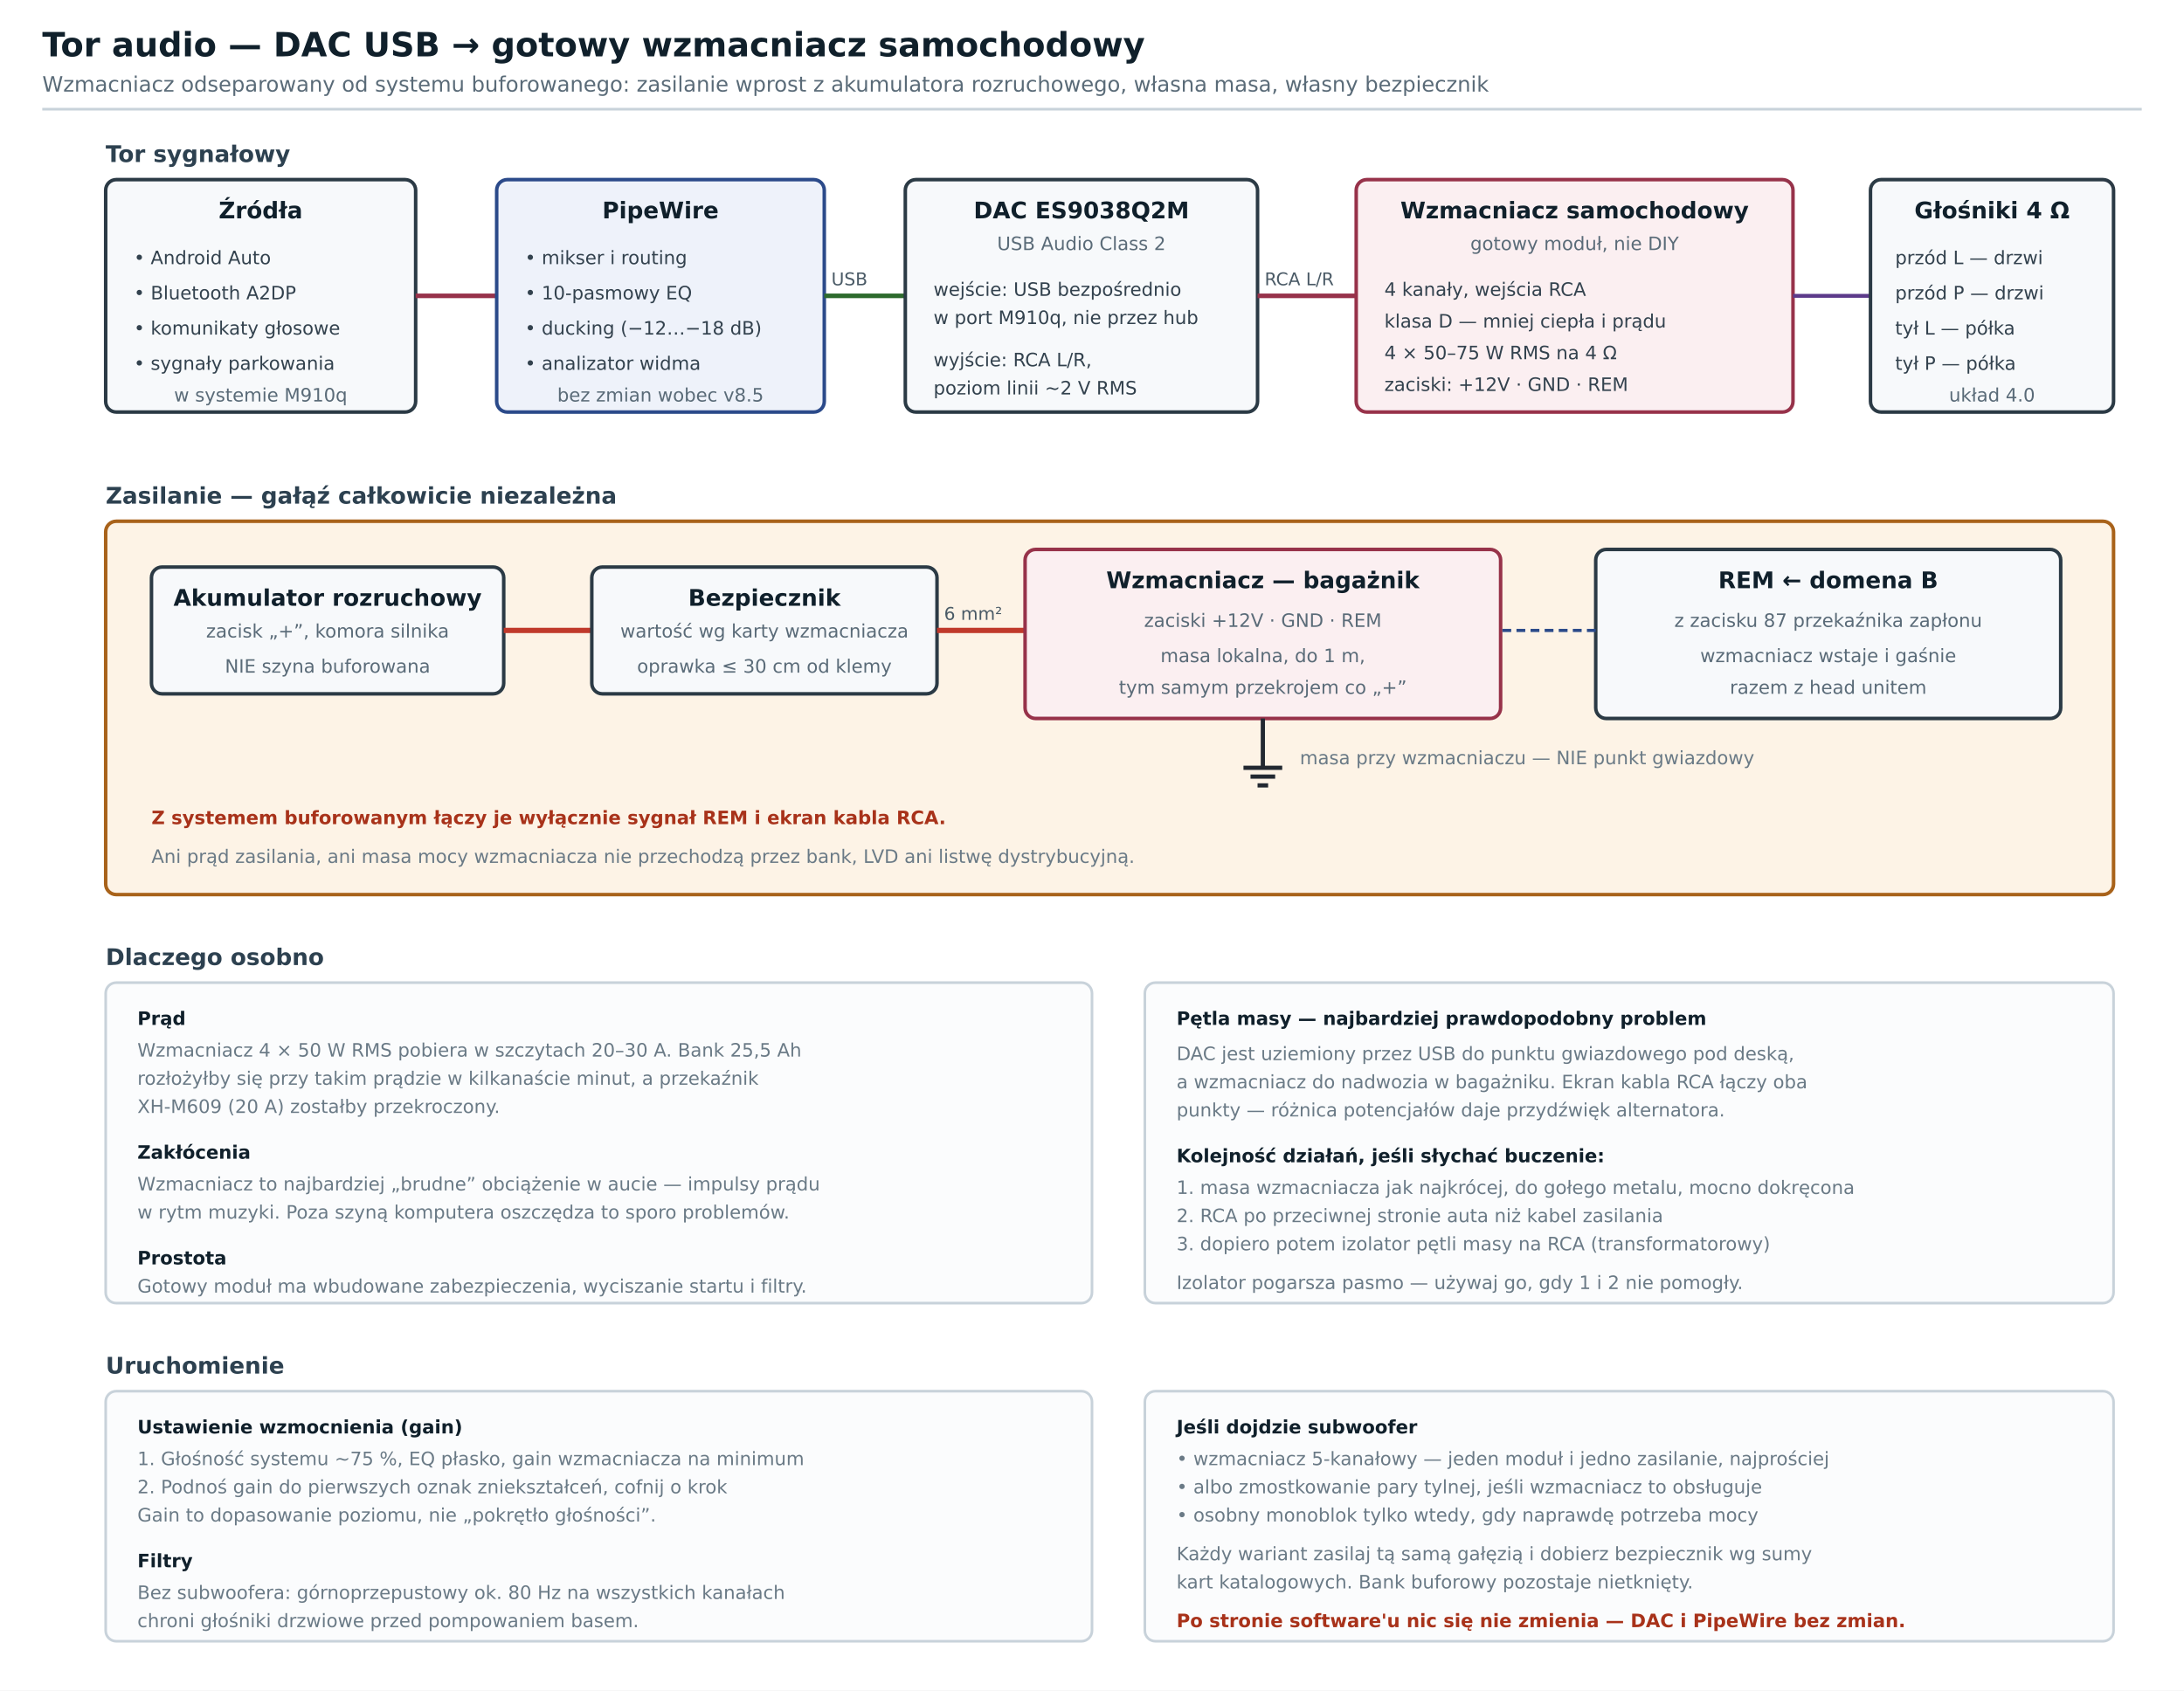
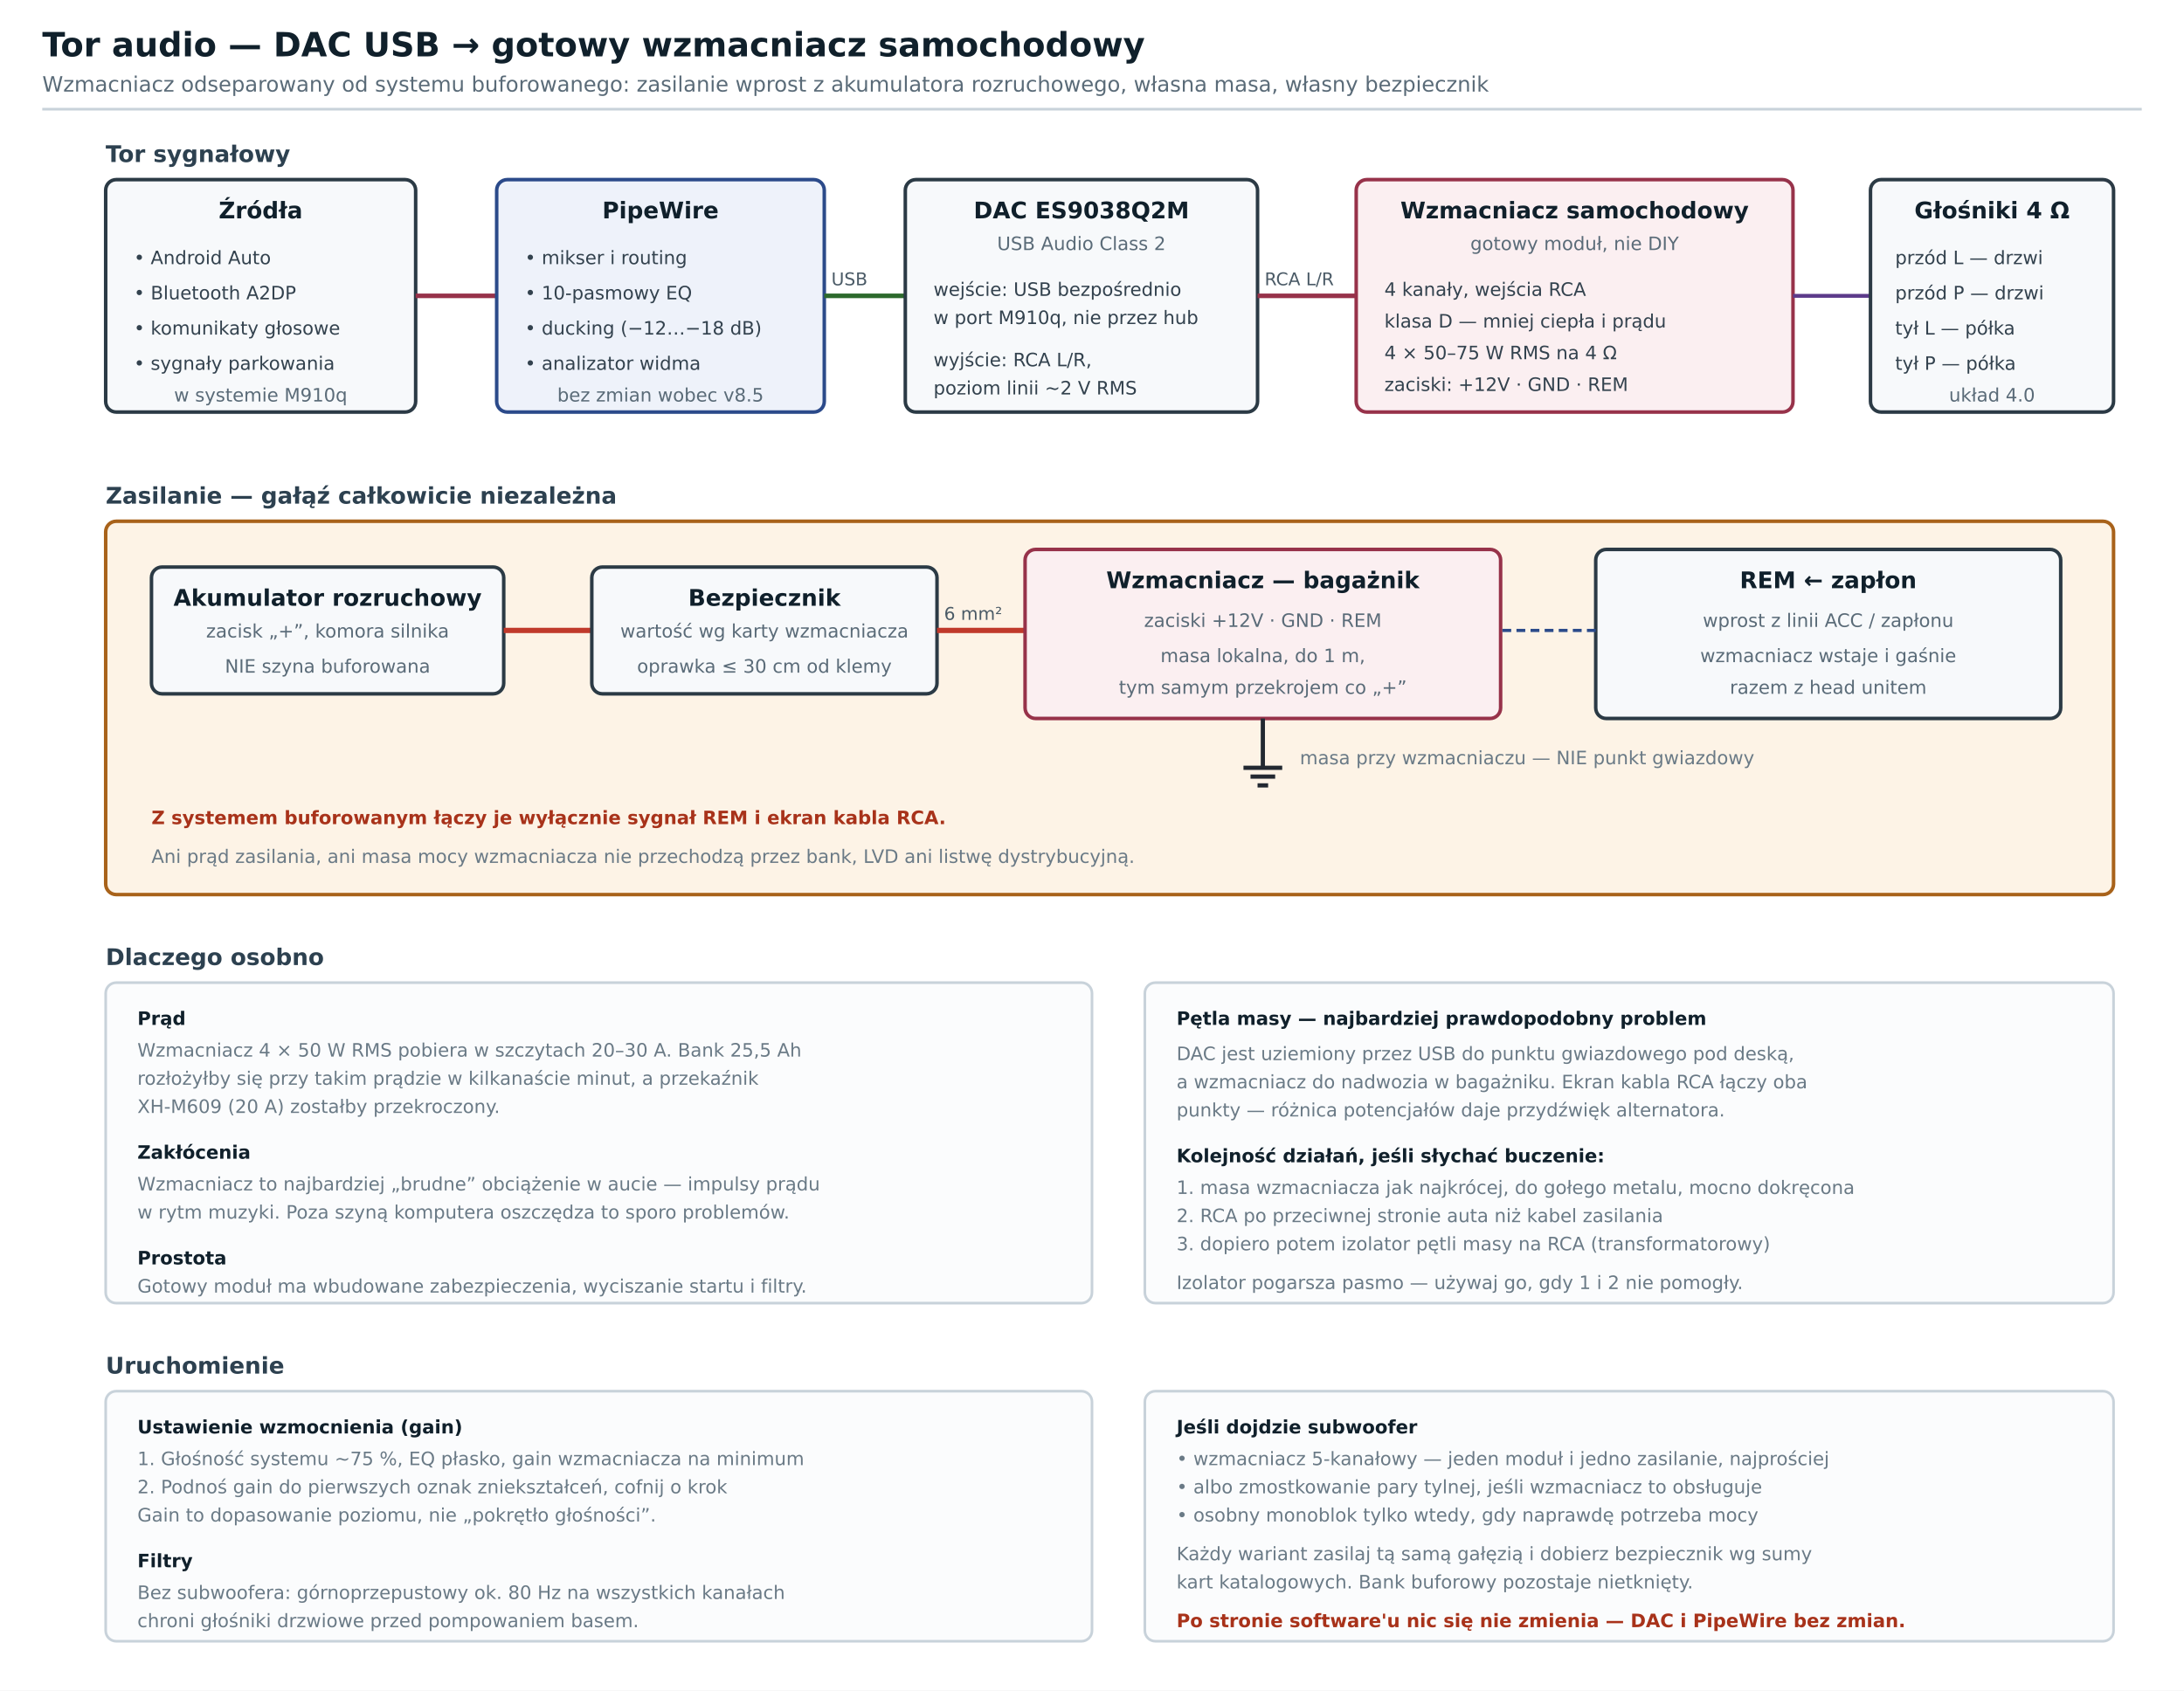
<svg xmlns="http://www.w3.org/2000/svg" width="1240" height="960" viewBox="0 0 1240 960" font-family="DejaVu Sans, Verdana, sans-serif">
  <style>
    .bg    { fill: #ffffff; }
    .mod   { fill: #f7f9fb; stroke: #2b3a45; stroke-width: 2; rx: 6; }
    .modB  { fill: #eef2fa; stroke: #2b4a8a; stroke-width: 2; rx: 6; }
    .modC  { fill: #fbeff1; stroke: #97324a; stroke-width: 2; rx: 6; }
    .modS  { fill: #fdf3e6; stroke: #a8621a; stroke-width: 2; rx: 6; }
    .waud  { stroke: #97324a; stroke-width: 2.6; fill: none; }
    .wusb  { stroke: #2d6a2d; stroke-width: 2.6; fill: none; }
    .wpwr  { stroke: #c0392b; stroke-width: 3; fill: none; }
    .wspk  { stroke: #5c3a8a; stroke-width: 2.2; fill: none; }
    .wsig  { stroke: #2b4a8a; stroke-width: 1.8; fill: none; stroke-dasharray: 5 3; }
    .minus { stroke: #222831; stroke-width: 2.4; fill: none; }
    .ttl   { font-size: 19px; font-weight: bold; fill: #10202b; }
    .sub   { font-size: 12px; fill: #5a6b78; }
    .mt    { font-size: 13px; font-weight: bold; fill: #10202b; text-anchor: middle; }
    .ms    { font-size: 10.5px; fill: #5a6b78; text-anchor: middle; }
    .tl    { font-size: 10.5px; fill: #33424e; }
    .tb    { font-size: 10.5px; font-weight: bold; fill: #10202b; }
    .note  { font-size: 10.5px; fill: #6a7a86; }
    .warn  { font-size: 10.5px; font-weight: bold; fill: #a8321a; }
    .sec   { font-size: 13px; font-weight: bold; fill: #2d4150; }
    .wl    { font-size: 10px; fill: #4a5a66; }
  </style>
  <defs>
    <g id="gnd3">
      <path stroke="#222831" stroke-width="2.4" fill="none" d="M-11 0 L11 0" />
      <path stroke="#222831" stroke-width="2.4" fill="none" d="M-7 5 L7 5" />
      <path stroke="#222831" stroke-width="2.4" fill="none" d="M-3 10 L3 10" />
    </g>
  </defs>
  <rect class="bg" x="0" y="0" width="1240" height="960" />
  <text class="ttl" x="24" y="32">Tor audio — DAC USB → gotowy wzmacniacz samochodowy</text>
  <text class="sub" x="24" y="52">Wzmacniacz odseparowany od systemu buforowanego: zasilanie wprost z akumulatora rozruchowego, własna masa, własny bezpiecznik</text>
  <line x1="24" y1="62" x2="1216" y2="62" stroke="#c8d2da" stroke-width="1.5" />
  <text class="sec" x="60" y="92">Tor sygnałowy</text>
  <rect class="mod" x="60" y="102" width="176" height="132" />
  <text class="mt" x="148" y="124">Źródła</text>
  <text class="tl" x="76" y="150">• Android Auto</text>
  <text class="tl" x="76" y="170">• Bluetooth A2DP</text>
  <text class="tl" x="76" y="190">• komunikaty głosowe</text>
  <text class="tl" x="76" y="210">• sygnały parkowania</text>
  <text class="ms" x="148" y="228">w systemie M910q</text>
  <path class="waud" d="M236 168 L282 168" />
  <rect class="modB" x="282" y="102" width="186" height="132" />
  <text class="mt" x="375" y="124">PipeWire</text>
  <text class="tl" x="298" y="150">• mikser i routing</text>
  <text class="tl" x="298" y="170">• 10-pasmowy EQ</text>
  <text class="tl" x="298" y="190">• ducking (−12…−18 dB)</text>
  <text class="tl" x="298" y="210">• analizator widma</text>
  <text class="ms" x="375" y="228">bez zmian wobec v8.5</text>
  <path class="wusb" d="M468 168 L514 168" />
  <text class="wl" x="472" y="162">USB</text>
  <rect class="mod" x="514" y="102" width="200" height="132" />
  <text class="mt" x="614" y="124">DAC ES9038Q2M</text>
  <text class="ms" x="614" y="142">USB Audio Class 2</text>
  <text class="tl" x="530" y="168">wejście: USB bezpośrednio</text>
  <text class="tl" x="530" y="184">w port M910q, nie przez hub</text>
  <text class="tl" x="530" y="208">wyjście: RCA L/R,</text>
  <text class="tl" x="530" y="224">poziom linii ~2 V RMS</text>
  <path class="waud" d="M714 168 L770 168" />
  <text class="wl" x="718" y="162">RCA L/R</text>
  <rect class="modC" x="770" y="102" width="248" height="132" />
  <text class="mt" x="894" y="124">Wzmacniacz samochodowy</text>
  <text class="ms" x="894" y="142">gotowy moduł, nie DIY</text>
  <text class="tl" x="786" y="168">4 kanały, wejścia RCA</text>
  <text class="tl" x="786" y="186">klasa D — mniej ciepła i prądu</text>
  <text class="tl" x="786" y="204">4 × 50–75 W RMS na 4 Ω</text>
  <text class="tl" x="786" y="222">zaciski: +12V · GND · REM</text>
  <path class="wspk" d="M1018 168 L1062 168" />
  <rect class="mod" x="1062" y="102" width="138" height="132" />
  <text class="mt" x="1131" y="124">Głośniki 4 Ω</text>
  <text class="tl" x="1076" y="150">przód L — drzwi</text>
  <text class="tl" x="1076" y="170">przód P — drzwi</text>
  <text class="tl" x="1076" y="190">tył L — półka</text>
  <text class="tl" x="1076" y="210">tył P — półka</text>
  <text class="ms" x="1131" y="228">układ 4.0</text>
  <text class="sec" x="60" y="286">Zasilanie — gałąź całkowicie niezależna</text>
  <rect class="modS" x="60" y="296" width="1140" height="212" />
  <rect class="mod" x="86" y="322" width="200" height="72" />
  <text class="mt" x="186" y="344">Akumulator rozruchowy</text>
  <text class="ms" x="186" y="362">zacisk „+”, komora silnika</text>
  <text class="ms" x="186" y="382">NIE szyna buforowana</text>
  <path class="wpwr" d="M286 358 L336 358" />
  <rect class="mod" x="336" y="322" width="196" height="72" />
  <text class="mt" x="434" y="344">Bezpiecznik</text>
  <text class="ms" x="434" y="362">wartość wg karty wzmacniacza</text>
  <text class="ms" x="434" y="382">oprawka ≤ 30 cm od klemy</text>
  <path class="wpwr" d="M532 358 L582 358" />
  <text class="wl" x="536" y="352">6 mm²</text>
  <rect class="modC" x="582" y="312" width="270" height="96" />
  <text class="mt" x="717" y="334">Wzmacniacz — bagażnik</text>
  <text class="ms" x="717" y="356">zaciski +12V · GND · REM</text>
  <text class="ms" x="717" y="376">masa lokalna, do 1 m,</text>
  <text class="ms" x="717" y="394">tym samym przekrojem co „+”</text>
  <path class="minus" d="M717 408 L717 436" />
  <use href="#gnd3" x="717" y="436" />
  <text class="note" x="738" y="434">masa przy wzmacniaczu — NIE punkt gwiazdowy</text>
  <rect class="mod" x="906" y="312" width="264" height="96" />
-   <text class="mt" x="1038" y="334">REM ← domena B</text>
-   <text class="ms" x="1038" y="356">z zacisku 87 przekaźnika zapłonu</text>
+   <text class="mt" x="1038" y="334">REM ← zapłon</text>
+   <text class="ms" x="1038" y="356">wprost z linii ACC / zapłonu</text>
  <text class="ms" x="1038" y="376">wzmacniacz wstaje i gaśnie</text>
  <text class="ms" x="1038" y="394">razem z head unitem</text>
  <path class="wsig" d="M906 358 L852 358" />
  <text class="warn" x="86" y="468">Z systemem buforowanym łączy je wyłącznie sygnał REM i ekran kabla RCA.</text>
  <text class="note" x="86" y="490">Ani prąd zasilania, ani masa mocy wzmacniacza nie przechodzą przez bank, LVD ani listwę dystrybucyjną.</text>
  <text class="sec" x="60" y="548">Dlaczego osobno</text>
  <rect x="60" y="558" width="560" height="182" fill="#fbfcfd" stroke="#c8d2da" stroke-width="1.5" rx="6" />
  <text class="tb" x="78" y="582">Prąd</text>
  <text class="note" x="78" y="600">Wzmacniacz 4 × 50 W RMS pobiera w szczytach 20–30 A. Bank 25,5 Ah</text>
  <text class="note" x="78" y="616">rozłożyłby się przy takim prądzie w kilkanaście minut, a przekaźnik</text>
  <text class="note" x="78" y="632">XH-M609 (20 A) zostałby przekroczony.</text>
  <text class="tb" x="78" y="658">Zakłócenia</text>
  <text class="note" x="78" y="676">Wzmacniacz to najbardziej „brudne” obciążenie w aucie — impulsy prądu</text>
  <text class="note" x="78" y="692">w rytm muzyki. Poza szyną komputera oszczędza to sporo problemów.</text>
  <text class="tb" x="78" y="718">Prostota</text>
  <text class="note" x="78" y="734">Gotowy moduł ma wbudowane zabezpieczenia, wyciszanie startu i filtry.</text>
  <rect x="650" y="558" width="550" height="182" fill="#fbfcfd" stroke="#c8d2da" stroke-width="1.5" rx="6" />
  <text class="tb" x="668" y="582">Pętla masy — najbardziej prawdopodobny problem</text>
  <text class="note" x="668" y="602">DAC jest uziemiony przez USB do punktu gwiazdowego pod deską,</text>
  <text class="note" x="668" y="618">a wzmacniacz do nadwozia w bagażniku. Ekran kabla RCA łączy oba</text>
  <text class="note" x="668" y="634">punkty — różnica potencjałów daje przydźwięk alternatora.</text>
  <text class="tb" x="668" y="660">Kolejność działań, jeśli słychać buczenie:</text>
  <text class="note" x="668" y="678">1. masa wzmacniacza jak najkrócej, do gołego metalu, mocno dokręcona</text>
  <text class="note" x="668" y="694">2. RCA po przeciwnej stronie auta niż kabel zasilania</text>
  <text class="note" x="668" y="710">3. dopiero potem izolator pętli masy na RCA (transformatorowy)</text>
  <text class="note" x="668" y="732">Izolator pogarsza pasmo — używaj go, gdy 1 i 2 nie pomogły.</text>
  <text class="sec" x="60" y="780">Uruchomienie</text>
  <rect x="60" y="790" width="560" height="142" fill="#fbfcfd" stroke="#c8d2da" stroke-width="1.5" rx="6" />
  <text class="tb" x="78" y="814">Ustawienie wzmocnienia (gain)</text>
  <text class="note" x="78" y="832">1. Głośność systemu ~75 %, EQ płasko, gain wzmacniacza na minimum</text>
  <text class="note" x="78" y="848">2. Podnoś gain do pierwszych oznak zniekształceń, cofnij o krok</text>
  <text class="note" x="78" y="864">Gain to dopasowanie poziomu, nie „pokrętło głośności”.</text>
  <text class="tb" x="78" y="890">Filtry</text>
  <text class="note" x="78" y="908">Bez subwoofera: górnoprzepustowy ok. 80 Hz na wszystkich kanałach</text>
  <text class="note" x="78" y="924">chroni głośniki drzwiowe przed pompowaniem basem.</text>
  <rect x="650" y="790" width="550" height="142" fill="#fbfcfd" stroke="#c8d2da" stroke-width="1.5" rx="6" />
  <text class="tb" x="668" y="814">Jeśli dojdzie subwoofer</text>
  <text class="note" x="668" y="832">• wzmacniacz 5-kanałowy — jeden moduł i jedno zasilanie, najprościej</text>
  <text class="note" x="668" y="848">• albo zmostkowanie pary tylnej, jeśli wzmacniacz to obsługuje</text>
  <text class="note" x="668" y="864">• osobny monoblok tylko wtedy, gdy naprawdę potrzeba mocy</text>
  <text class="note" x="668" y="886">Każdy wariant zasilaj tą samą gałęzią i dobierz bezpiecznik wg sumy</text>
  <text class="note" x="668" y="902">kart katalogowych. Bank buforowy pozostaje nietknięty.</text>
  <text class="warn" x="668" y="924">Po stronie software'u nic się nie zmienia — DAC i PipeWire bez zmian.</text>
</svg>
